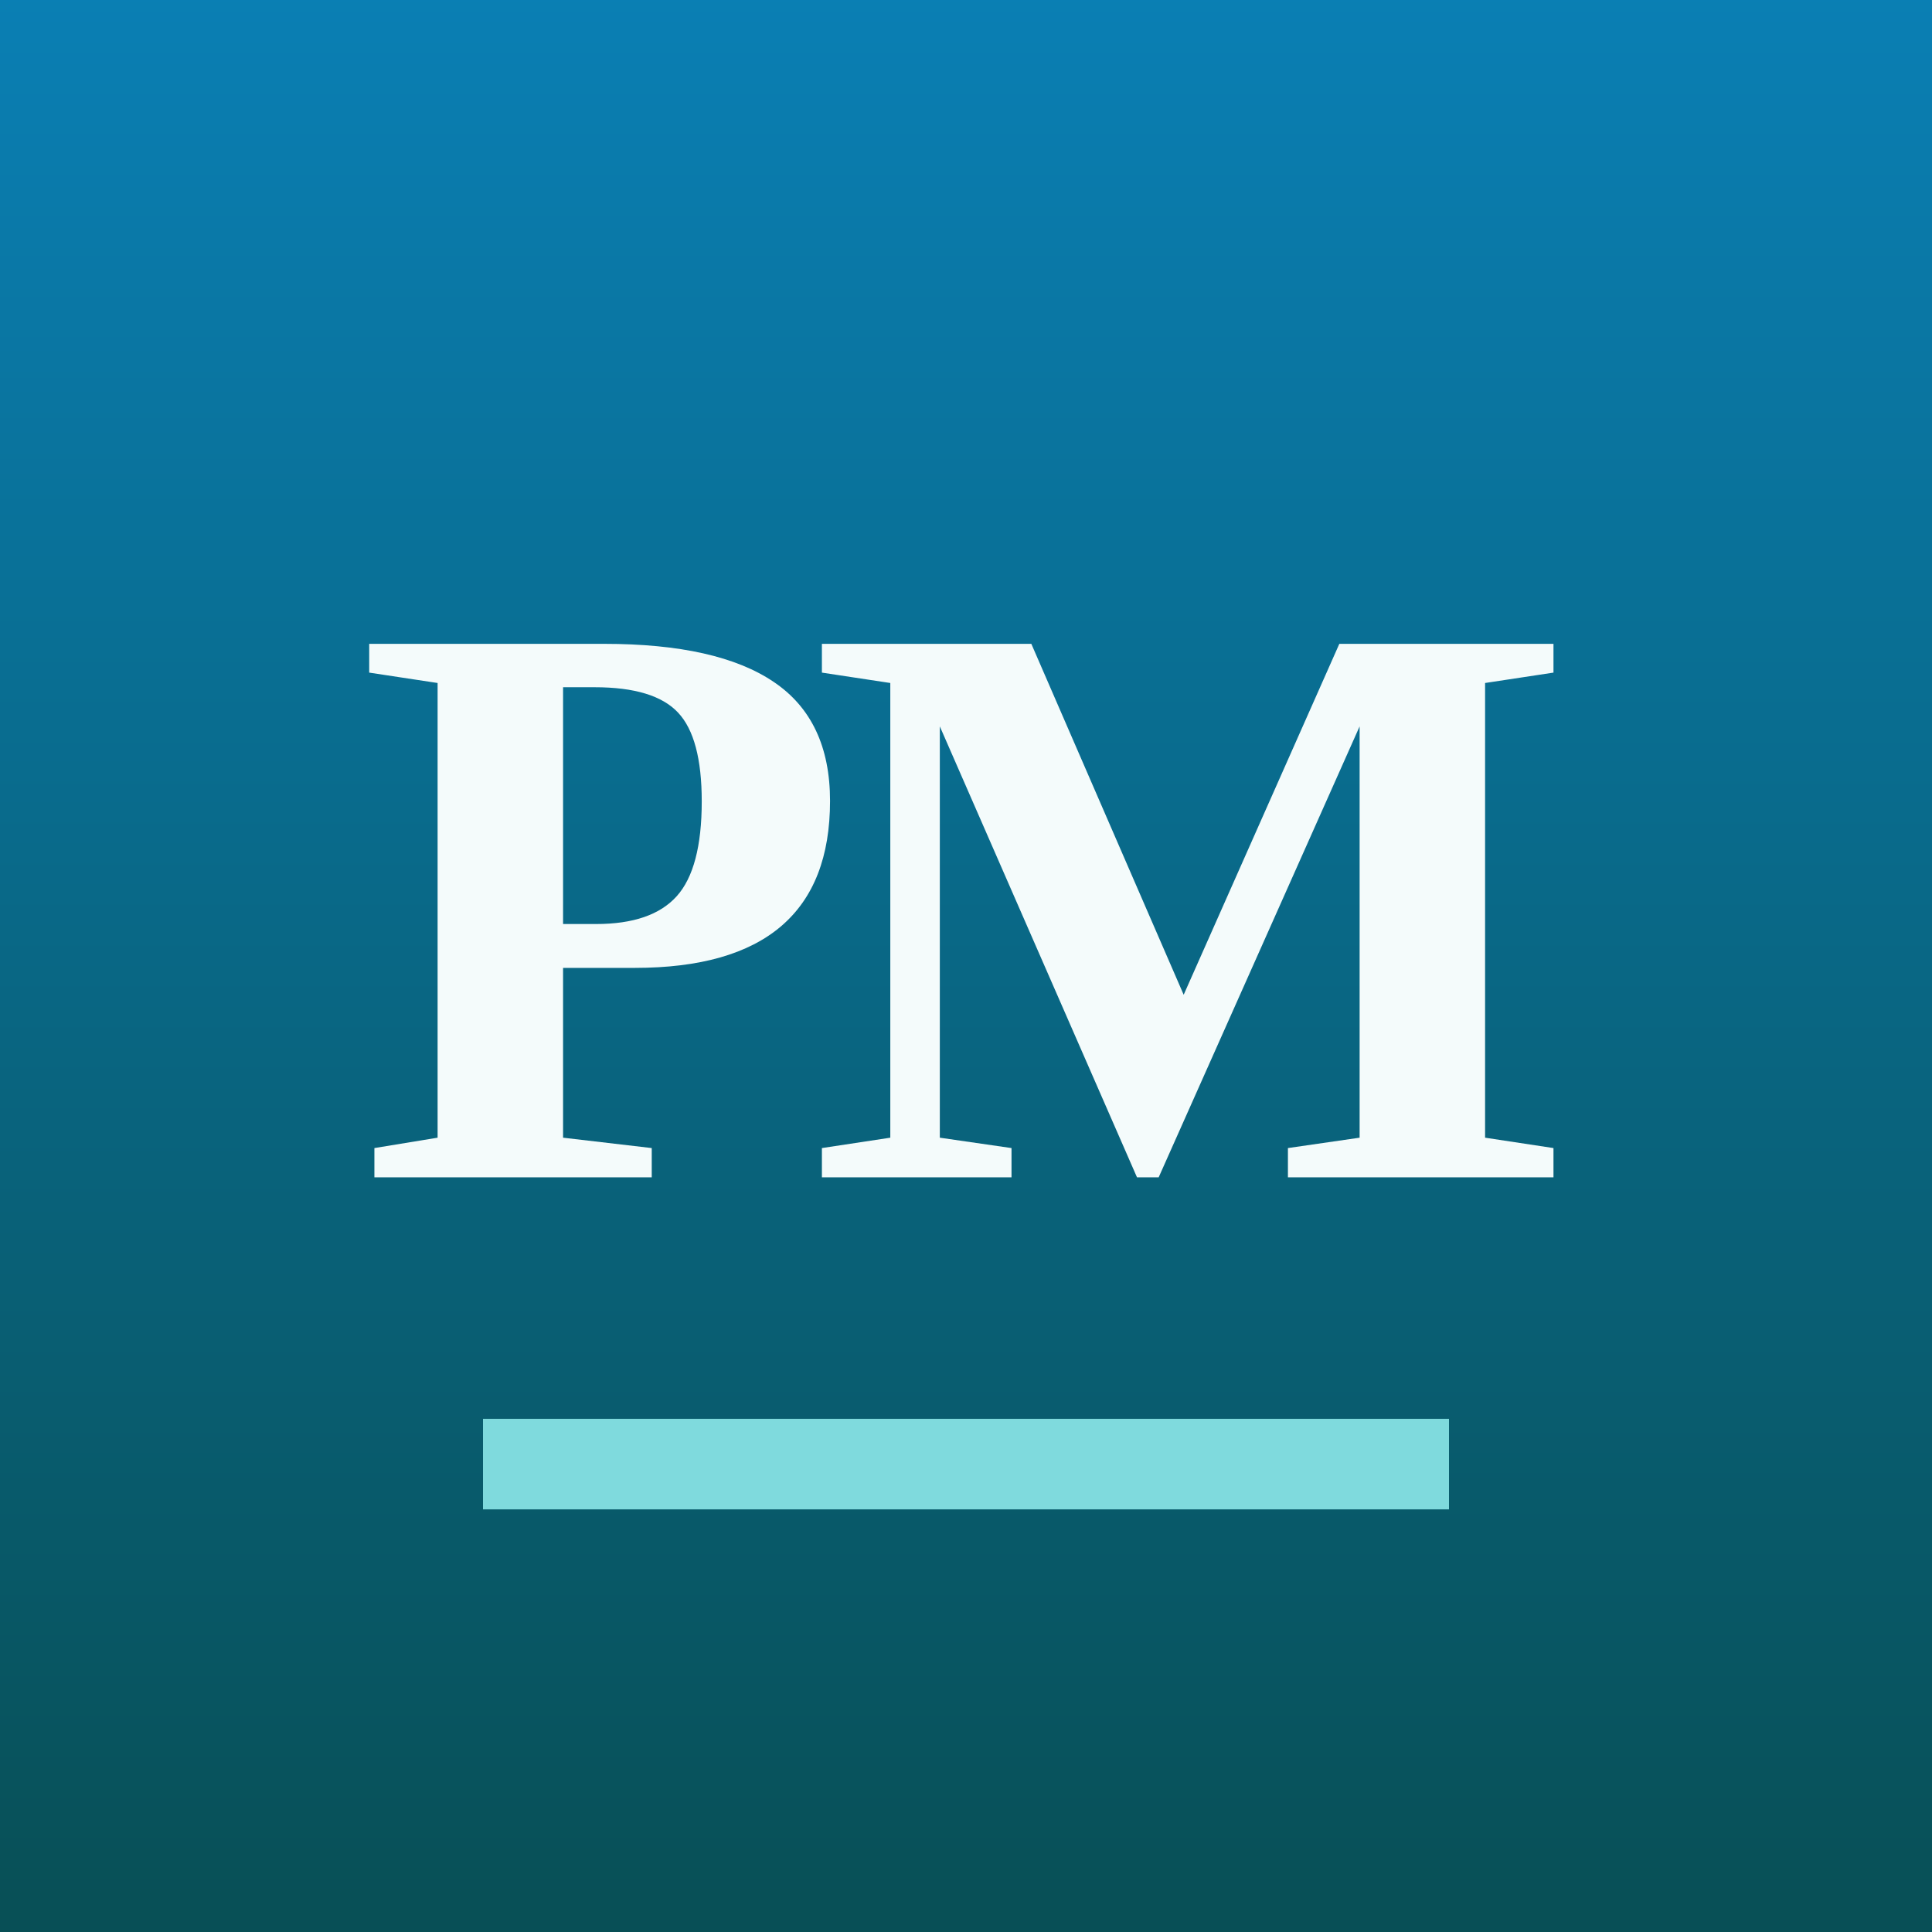
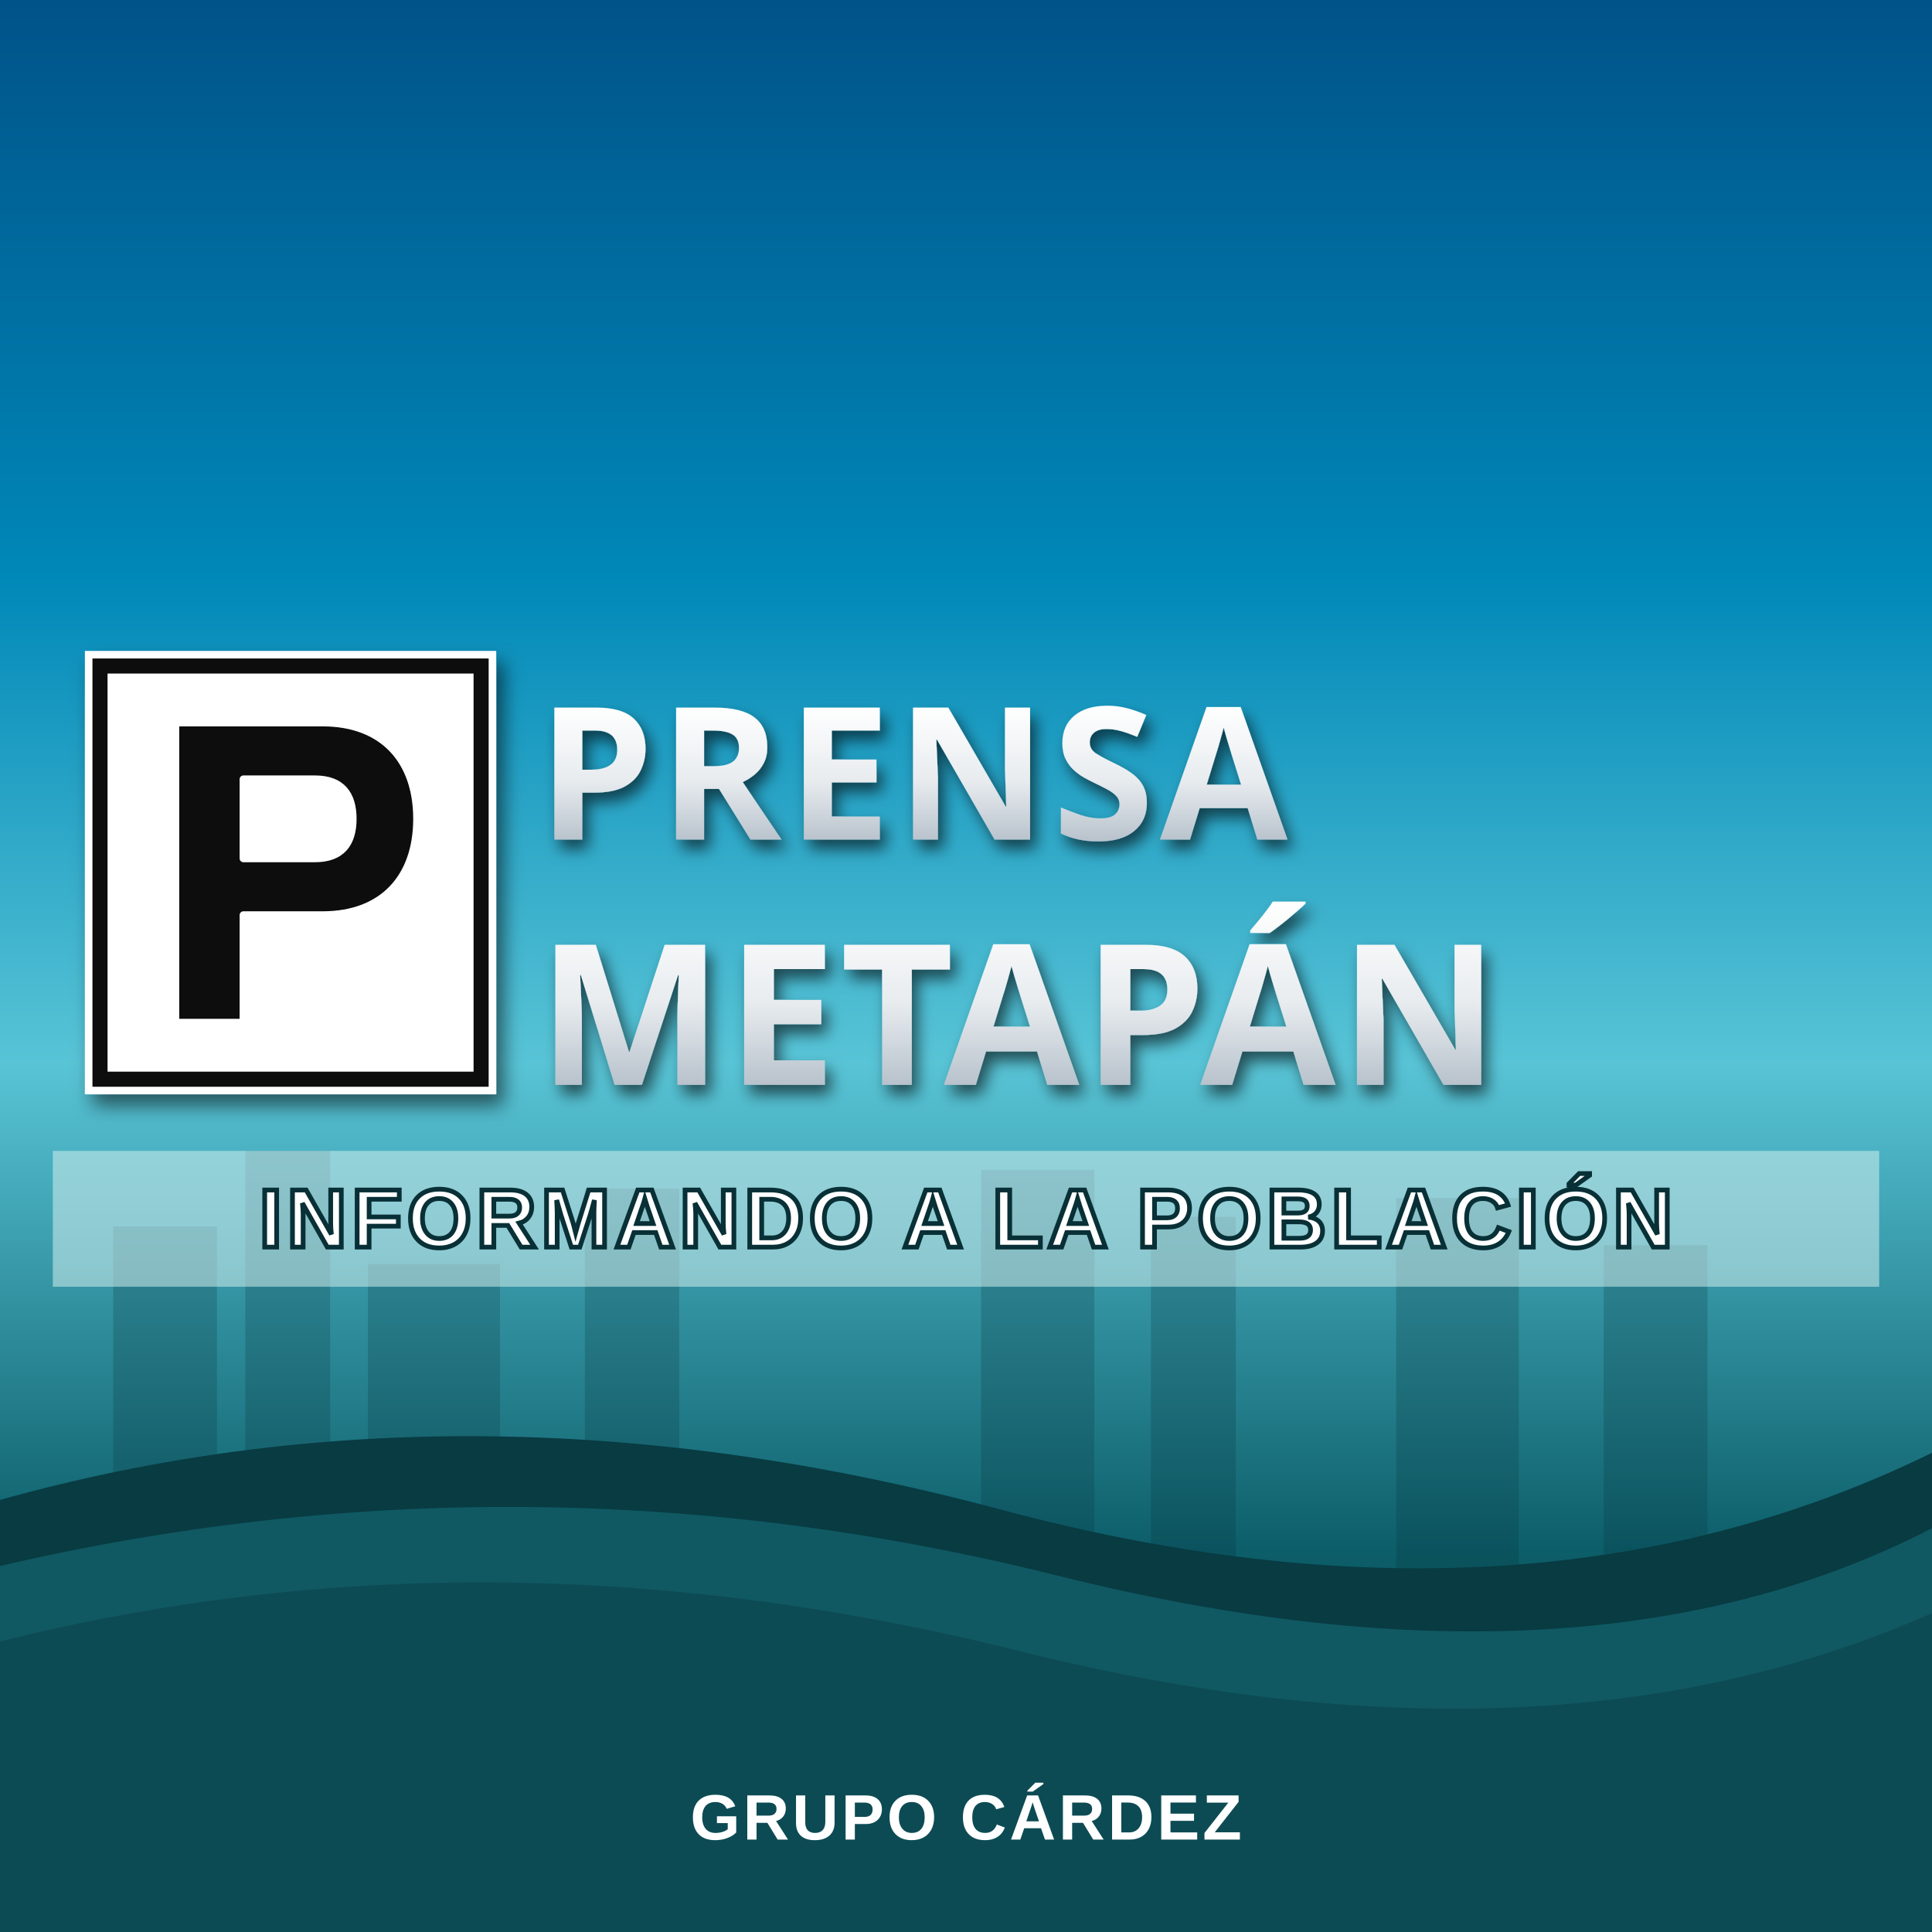
- <svg xmlns="http://www.w3.org/2000/svg" viewBox="0 0 64 64" role="img" aria-label="Prensa Metapán">
+ <svg xmlns="http://www.w3.org/2000/svg" viewBox="0 0 1024 1024" width="100%" height="100%">
  <defs>
-     <linearGradient id="cielo" x1="0" y1="0" x2="0" y2="1">
-       <stop offset="0" stop-color="#0a7fb4" />
-       <stop offset="1" stop-color="#084f55" />
+     <linearGradient id="skyGrad" x1="0%" y1="0%" x2="0%" y2="100%">
+       <stop offset="0%" stop-color="#005288" />
+       <stop offset="30%" stop-color="#0088b8" />
+       <stop offset="55%" stop-color="#58c4d6" />
+       <stop offset="80%" stop-color="#0c5e69" />
+       <stop offset="100%" stop-color="#063940" />
    </linearGradient>
+     <linearGradient id="silverText" x1="0%" y1="0%" x2="0%" y2="100%">
+       <stop offset="0%" stop-color="#ffffff" />
+       <stop offset="55%" stop-color="#e8ecef" />
+       <stop offset="100%" stop-color="#b8c2cc" />
+     </linearGradient>
+     <filter id="dropShadow" x="-10%" y="-10%" width="130%" height="130%">
+       <feDropShadow dx="4" dy="6" stdDeviation="5" flood-color="#000000" flood-opacity="0.55" />
+     </filter>
+     <filter id="textShadow" x="-10%" y="-10%" width="130%" height="130%">
+       <feDropShadow dx="3" dy="5" stdDeviation="4" flood-color="#000000" flood-opacity="0.6" />
+     </filter>
  </defs>
-   <rect width="64" height="64" fill="url(#cielo)" />
-   <text x="32" y="39" fill="#f4fbfb" font-family="Georgia, 'Times New Roman', serif" font-size="27" font-weight="700" letter-spacing="-1.5" text-anchor="middle">PM</text>
-   <rect x="16" y="47" width="32" height="3" fill="#7fdadd" />
+   <rect width="1024" height="1024" fill="url(#skyGrad)" />
+   <g opacity="0.22" fill="#042f36">
+     <rect x="60" y="650" width="55" height="200" />
+     <rect x="130" y="610" width="45" height="240" />
+     <rect x="195" y="670" width="70" height="180" />
+     <rect x="310" y="630" width="50" height="220" />
+     <rect x="520" y="620" width="60" height="230" />
+     <rect x="610" y="645" width="45" height="205" />
+     <rect x="740" y="635" width="65" height="215" />
+     <rect x="850" y="660" width="55" height="190" />
+   </g>
+   <g transform="translate(45, 345)" filter="url(#dropShadow)">
+     <rect x="0" y="0" width="218" height="235" fill="#ffffff" />
+     <rect x="8" y="8" width="202" height="219" fill="none" stroke="#111111" stroke-width="8" />
+     <path d="M 48 38 H 126 C 158 38 176 58 176 89 C 176 120 158 140 126 140 H 84 V 197 H 48 Z M 84 68 V 110 H 122 C 136 110 142 102 142 89 C 142 76 136 68 122 68 Z" fill="#0a0a0a" stroke="#ffffff" stroke-width="4" stroke-linejoin="round" />
+   </g>
+   <g font-family="'Montserrat', 'Arial Black', 'Segoe UI', sans-serif" font-weight="900" fill="url(#silverText)" filter="url(#textShadow)">
+     <text x="285" y="445" font-size="98" letter-spacing="3">PRENSA</text>
+     <text x="285" y="575" font-size="104" letter-spacing="2">METAPÁN</text>
+   </g>
+   <g transform="translate(0, 610)">
+     <rect x="28" y="0" width="968" height="72" fill="#d9f2f2" fill-opacity="0.52" />
+     <text x="512" y="51" font-family="'Montserrat', 'Arial', sans-serif" font-weight="800" font-size="44" letter-spacing="2.5" text-anchor="middle" fill="#ffffff" stroke="#083036" stroke-width="2.5">
+       INFORMANDO A LA POBLACIÓN
+     </text>
+   </g>
+   <path d="M 0 795 Q 250 725, 530 800 T 1024 770 L 1024 1024 L 0 1024 Z" fill="#083b42" />
+   <path d="M 0 830 Q 280 765, 560 835 T 1024 810 L 1024 1024 L 0 1024 Z" fill="#105963" />
+   <path d="M 0 870 Q 260 805, 540 875 T 1024 855 L 1024 1024 L 0 1024 Z" fill="#0d4b54" />
+   <text x="512" y="975" font-family="'Trebuchet MS', 'Montserrat', 'Arial', sans-serif" font-weight="700" font-size="34" letter-spacing="1.5" text-anchor="middle" fill="#ffffff">
+     GRUPO CÁRDEZ
+   </text>
</svg>
